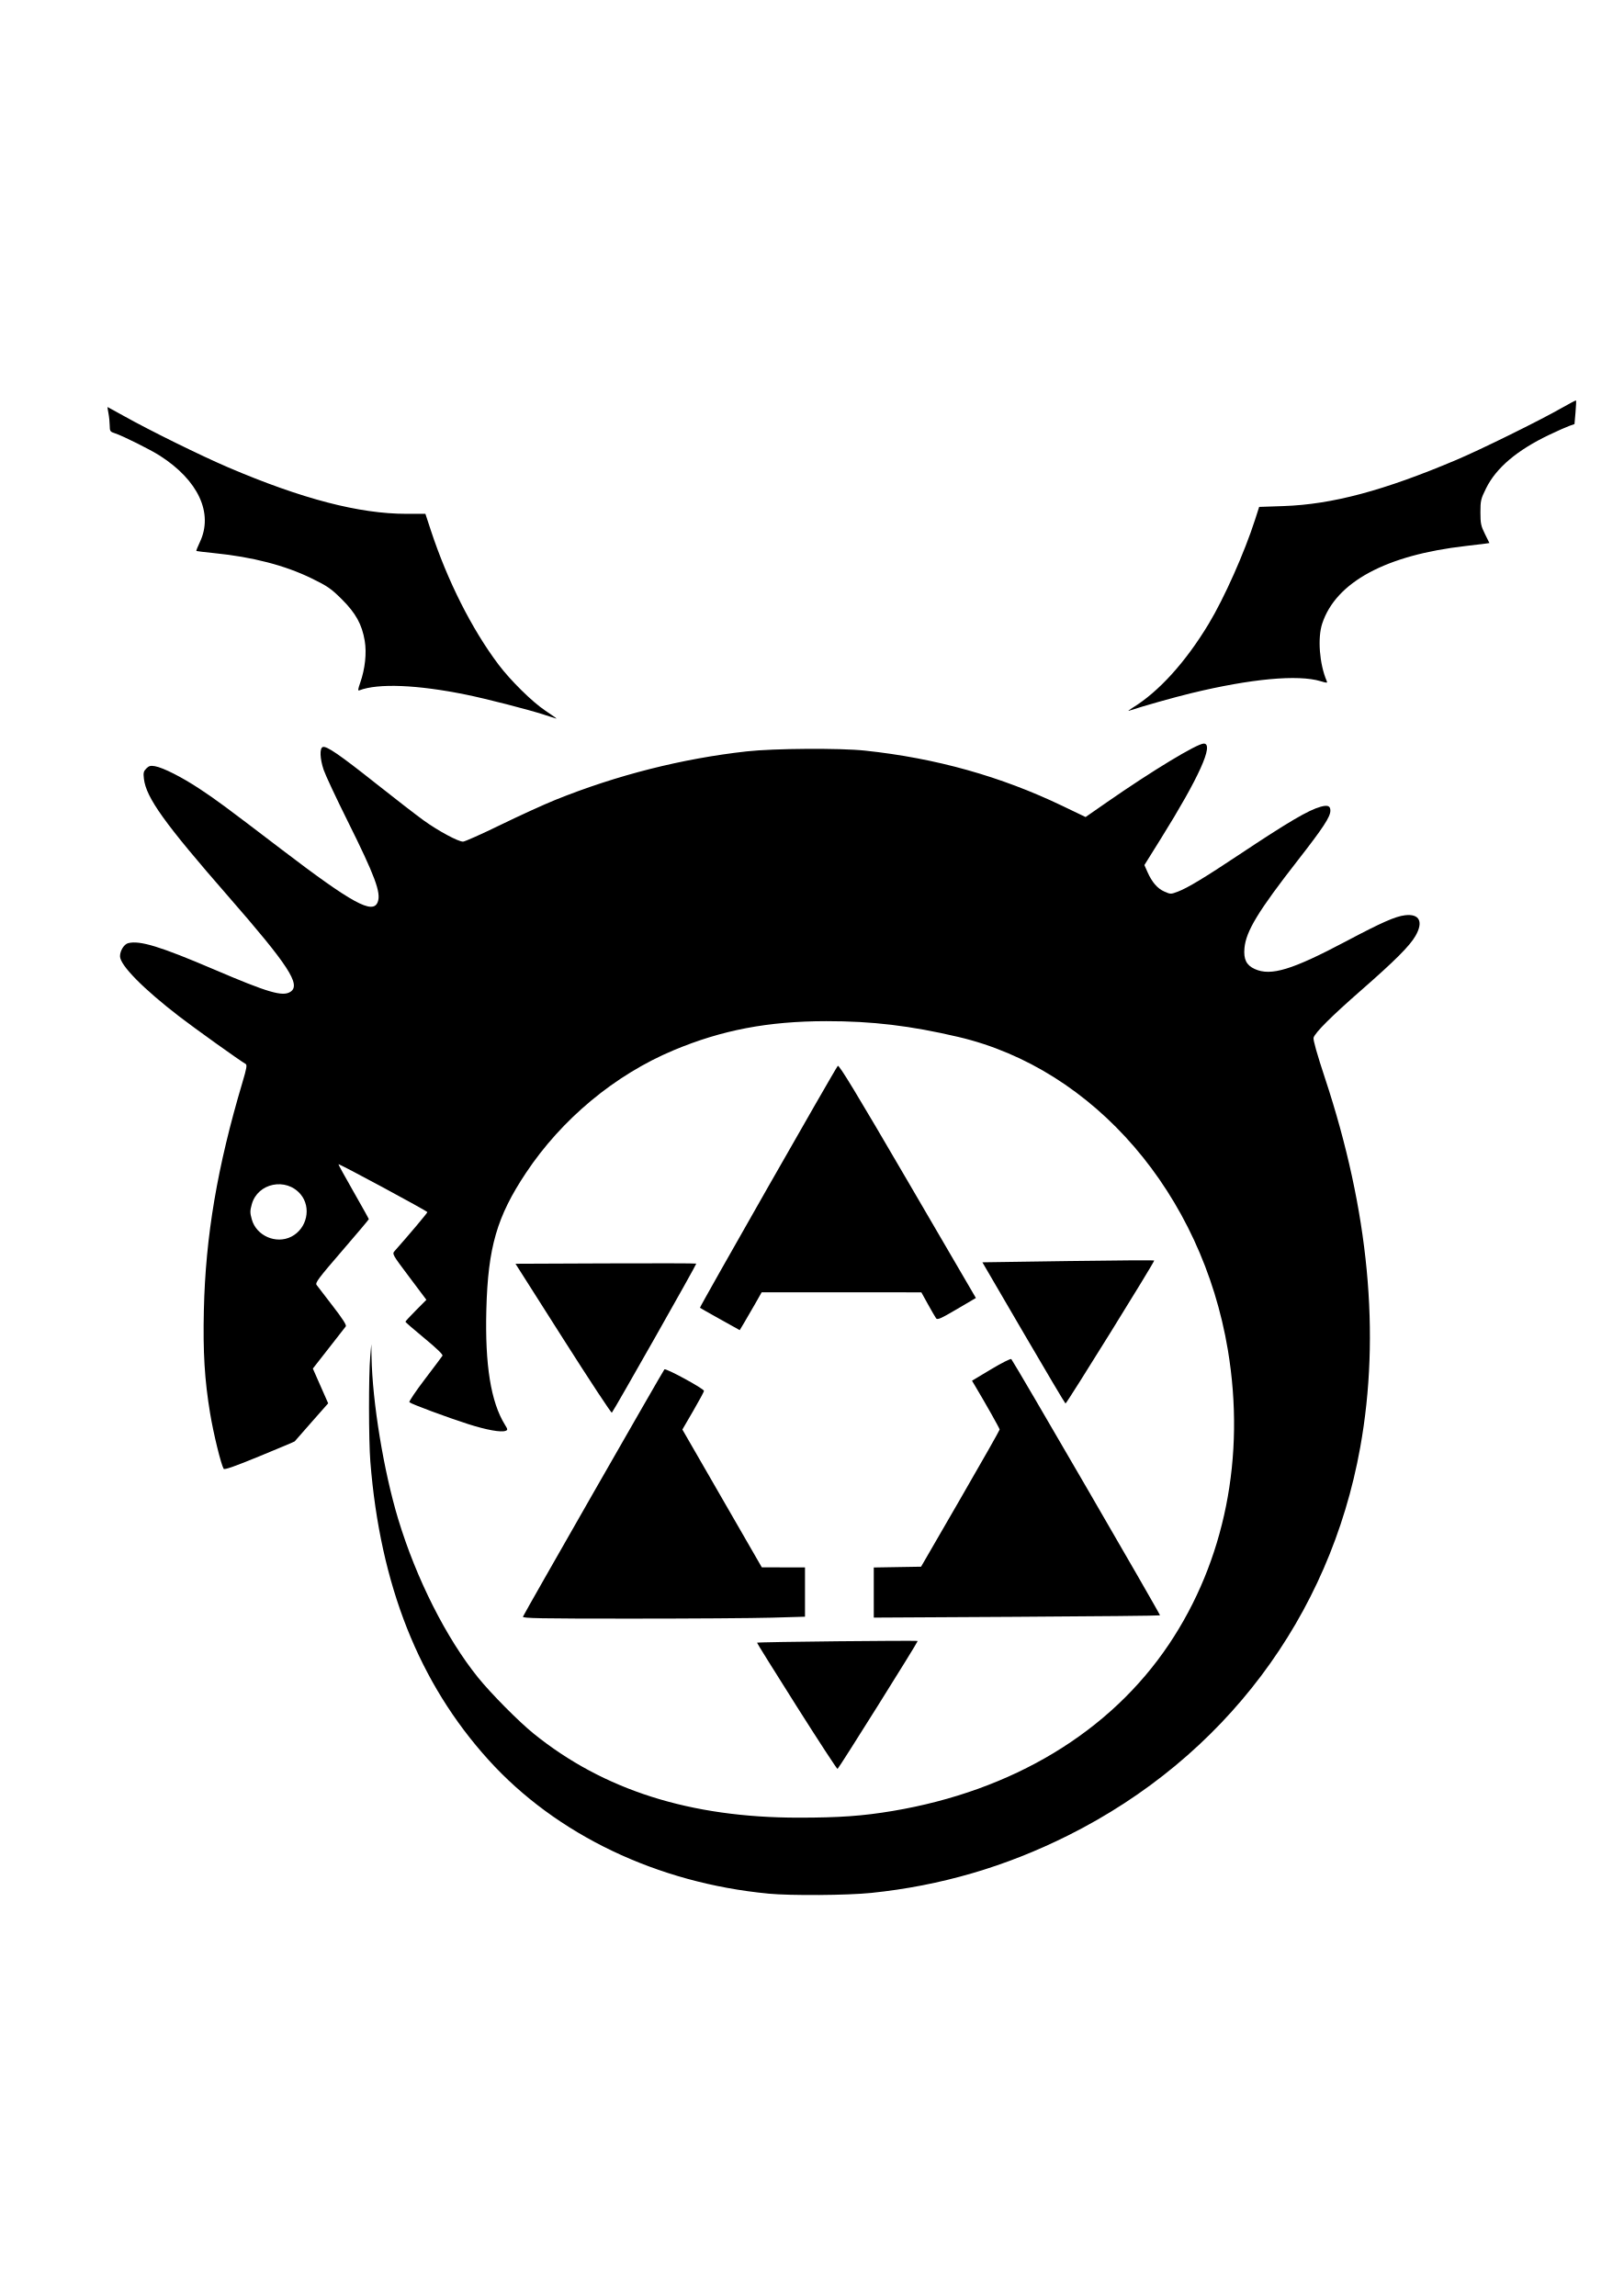
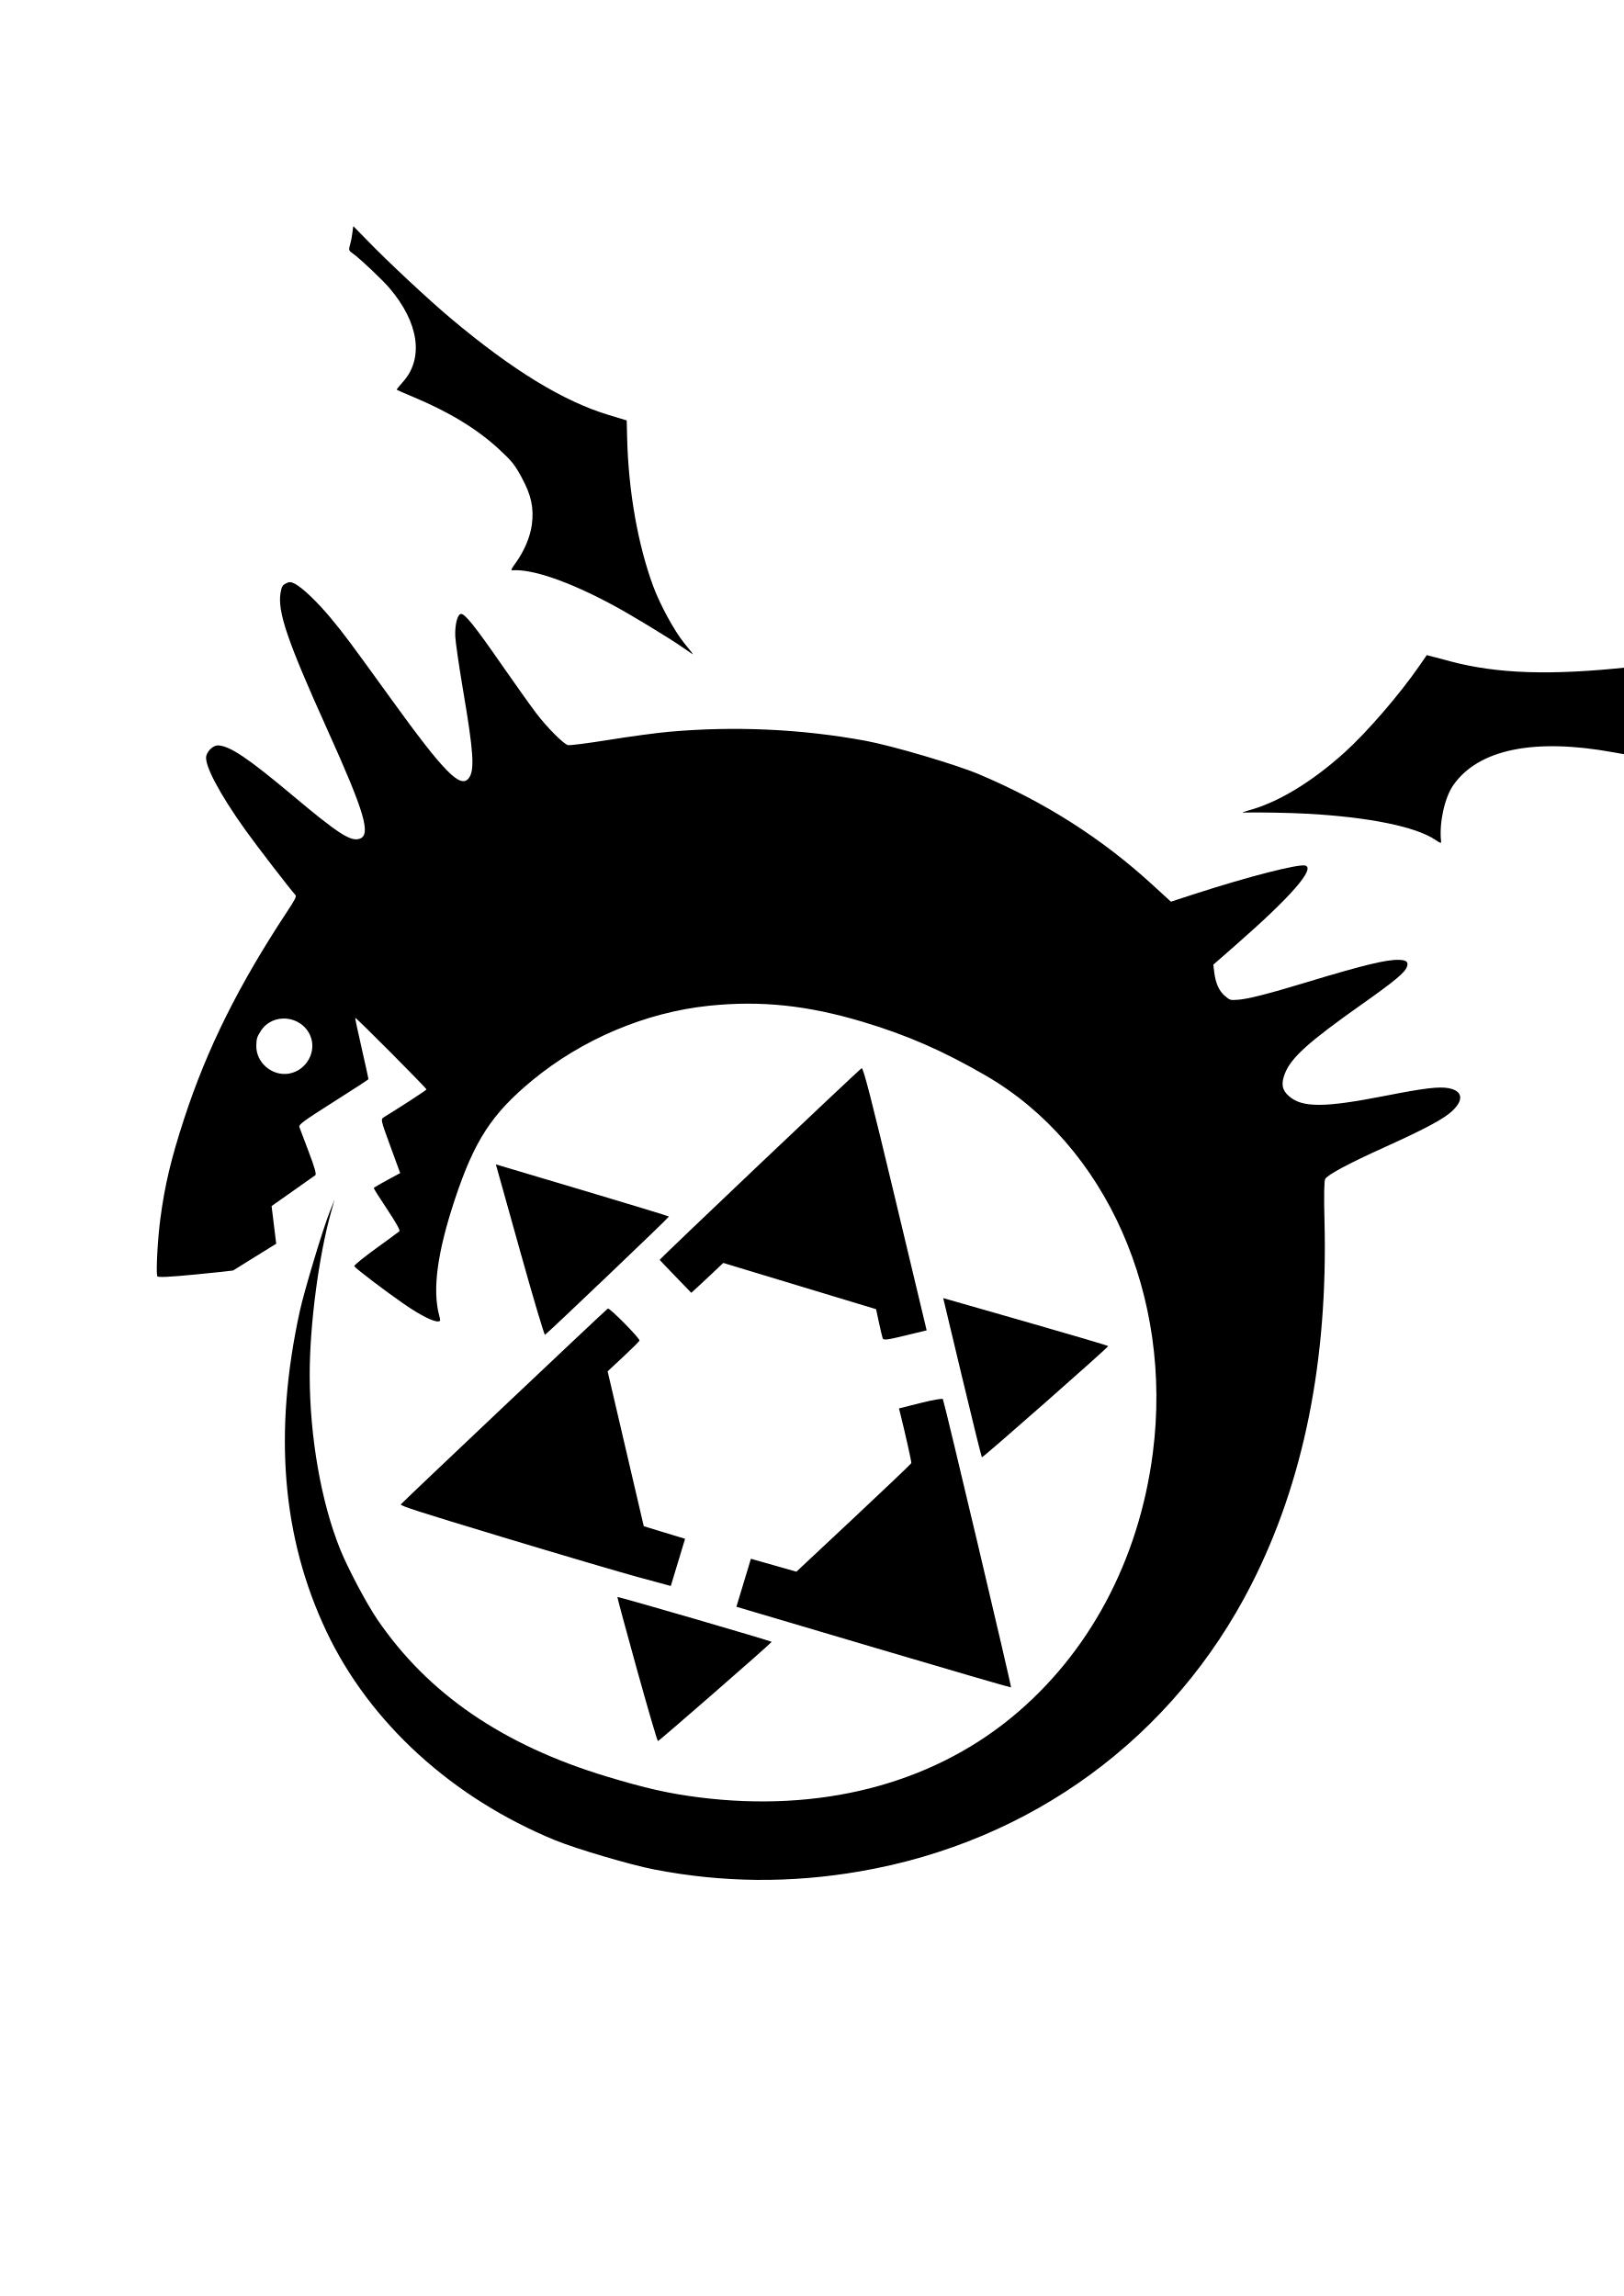
<svg xmlns="http://www.w3.org/2000/svg" width="210mm" height="297mm" viewBox="0 0 210 297" version="1.1" id="svg6694">
  <defs id="defs6691" />
  <g id="layer1">
-     <path style="fill:#000000;stroke-width:0.189" d="m 99.38,244.95 c -14.378,-1.373 -27.444,-7.618 -36.204,-17.304 -9.001,-9.952 -14.01,-22.607 -15.279,-38.596 -0.219,-2.761 -0.228,-11.122 -0.015,-13.554 l 0.141,-1.609 0.029,1.626 c 0.105,5.842 1.575,14.796 3.441,20.969 2.332,7.713 6.217,15.418 10.357,20.542 1.662,2.057 5.246,5.673 7.147,7.211 9.054,7.325 20.279,10.889 34.299,10.889 5.26,0 8.292,-0.216 12.166,-0.867 15.516,-2.608 28.115,-10.212 35.727,-21.564 7.22,-10.766 9.918,-24.24 7.619,-38.047 -3.364,-20.203 -17.281,-36.382 -34.847,-40.509 -6.21,-1.459 -11.169,-2.051 -17.105,-2.044 -7.524,0.01 -13.493,1.148 -19.737,3.764 -7.586,3.178 -14.464,8.896 -19.109,15.884 -3.747,5.638 -4.897,9.613 -5.109,17.655 -0.189,7.165 0.582,11.955 2.397,14.891 0.375,0.607 0.386,0.688 0.104,0.796 -0.596,0.229 -2.472,-0.108 -4.863,-0.873 -2.715,-0.868 -7.366,-2.598 -7.593,-2.824 -0.082,-0.082 0.817,-1.419 1.998,-2.971 1.181,-1.552 2.209,-2.923 2.283,-3.047 0.086,-0.143 -0.766,-0.967 -2.329,-2.255 -1.356,-1.117 -2.465,-2.078 -2.465,-2.137 0,-0.059 0.61,-0.722 1.357,-1.473 l 1.357,-1.366 -2.224,-2.963 c -2.223,-2.961 -2.224,-2.964 -1.863,-3.371 1.893,-2.136 4.213,-4.893 4.213,-5.006 0,-0.141 -11.407,-6.289 -11.503,-6.2 -0.028,0.026 0.845,1.614 1.94,3.53 1.095,1.916 1.99,3.526 1.991,3.579 3.78e-4,0.053 -1.572,1.918 -3.494,4.143 -2.997,3.471 -3.462,4.092 -3.265,4.361 0.126,0.173 1.067,1.399 2.092,2.725 1.286,1.663 1.809,2.482 1.689,2.641 -0.096,0.127 -1.094,1.406 -2.218,2.843 l -2.043,2.613 0.991,2.248 0.991,2.248 -2.142,2.427 c -1.178,1.335 -2.162,2.458 -2.187,2.495 -0.025,0.037 -2.073,0.901 -4.552,1.921 -3.264,1.342 -4.544,1.789 -4.641,1.621 -0.353,-0.615 -1.321,-4.585 -1.747,-7.164 -0.719,-4.351 -0.933,-7.898 -0.808,-13.387 0.216,-9.53 1.736,-18.498 4.986,-29.418 0.555,-1.865 0.625,-2.28 0.405,-2.403 -0.7,-0.392 -6.554,-4.579 -8.57,-6.13 -4.667,-3.59 -7.666,-6.639 -7.666,-7.794 0,-0.723 0.525,-1.561 1.063,-1.696 1.506,-0.378 4.161,0.438 11.137,3.421 6.995,2.991 8.84,3.529 9.847,2.87 1.381,-0.905 -0.258,-3.418 -8.053,-12.35 -8.25,-9.454 -10.614,-12.751 -10.905,-15.205 -0.091,-0.769 -0.043,-0.971 0.312,-1.327 0.341,-0.341 0.55,-0.397 1.112,-0.298 1.068,0.187 3.508,1.425 5.794,2.939 2.202,1.458 3.18,2.181 10.543,7.798 9.209,7.024 11.858,8.474 12.482,6.832 0.454,-1.195 -0.348,-3.348 -3.941,-10.569 -1.454,-2.922 -2.827,-5.856 -3.051,-6.52 -0.486,-1.438 -0.541,-2.798 -0.121,-2.959 0.472,-0.181 2.155,0.973 6.875,4.715 2.464,1.954 5.246,4.105 6.183,4.781 1.866,1.346 4.449,2.74 5.085,2.743 0.222,0.001 2.406,-0.974 4.852,-2.167 2.447,-1.193 5.641,-2.65 7.098,-3.238 7.935,-3.2 16.366,-5.337 24.733,-6.269 3.517,-0.391 12.047,-0.448 15.303,-0.101 9.191,0.979 17.577,3.33 25.576,7.172 l 2.956,1.42 2.762,-1.919 c 5.857,-4.071 11.658,-7.583 12.526,-7.583 1.361,0 -0.615,4.383 -5.526,12.259 l -2.155,3.457 0.392,0.886 c 0.588,1.33 1.289,2.142 2.194,2.542 0.799,0.354 0.83,0.354 1.763,-0.001 1.232,-0.468 3.431,-1.795 7.876,-4.754 6.386,-4.251 8.988,-5.782 10.567,-6.217 0.925,-0.255 1.264,-0.118 1.262,0.508 -0.003,0.798 -0.92,2.196 -4.199,6.403 -5.139,6.592 -6.714,9.184 -6.913,11.374 -0.131,1.447 0.245,2.211 1.331,2.704 2.092,0.95 4.816,0.12 11.866,-3.615 4.567,-2.42 6.318,-3.191 7.58,-3.341 1.862,-0.22 2.394,0.85 1.335,2.686 -0.746,1.294 -2.662,3.21 -7.023,7.024 -3.825,3.346 -5.935,5.447 -6.151,6.127 -0.081,0.256 0.439,2.102 1.484,5.263 5.666,17.137 7.185,33.083 4.549,47.743 -3.942,21.923 -17.613,40.096 -37.742,50.172 -8.144,4.077 -16.53,6.527 -25.509,7.453 -3.086,0.318 -10.399,0.369 -13.296,0.093 z M 37.681,159.968 c 2.031,-1.036 2.627,-3.778 1.192,-5.484 -1.864,-2.215 -5.54,-1.467 -6.304,1.283 -0.244,0.877 -0.244,1.098 0,1.976 0.589,2.12 3.141,3.231 5.113,2.225 z m 65.34,60.73 c -2.839,-4.487 -5.139,-8.179 -5.111,-8.205 0.11,-0.102 20.778,-0.318 20.778,-0.217 0,0.192 -10.222,16.504 -10.366,16.543 -0.077,0.021 -2.462,-3.634 -5.301,-8.12 z M 67.637,209.123 c 0.152,-0.396 18.118,-31.808 18.296,-31.989 0.181,-0.184 5.118,2.503 5.118,2.785 0,0.103 -0.629,1.269 -1.398,2.593 l -1.398,2.406 5.137,8.913 5.137,8.913 2.792,0.005 2.792,0.005 v 3.188 3.188 l -4.29,0.125 c -2.359,0.069 -10.588,0.125 -18.287,0.125 -11.684,0 -13.981,-0.042 -13.899,-0.256 z m 45.372,-3.118 v -3.242 l 3.059,-0.052 3.059,-0.052 5.081,-8.783 c 2.794,-4.831 5.081,-8.862 5.081,-8.958 0,-0.144 -1.848,-3.424 -3.233,-5.738 l -0.344,-0.575 2.469,-1.481 c 1.358,-0.814 2.535,-1.408 2.615,-1.318 0.341,0.378 19.312,33.071 19.235,33.149 -0.047,0.047 -8.395,0.132 -18.553,0.189 l -18.468,0.104 z m -40.171,-32.825 -6.167,-9.705 11.653,-0.049 c 6.409,-0.027 11.687,-0.014 11.729,0.028 0.069,0.069 -10.613,18.93 -10.921,19.285 -0.07,0.08 -2.902,-4.222 -6.294,-9.559 z m 59.545,-0.761 -5.327,-9.133 11.065,-0.162 c 6.086,-0.089 11.107,-0.12 11.158,-0.069 0.1,0.1 -11.312,18.498 -11.473,18.498 -0.053,0 -2.493,-4.11 -5.423,-9.133 z m -39.251,-1.773 c -1.396,-0.777 -2.568,-1.444 -2.605,-1.481 -0.077,-0.077 17.505,-30.935 17.827,-31.288 0.161,-0.177 2.338,3.412 9.037,14.896 l 8.825,15.128 -2.472,1.453 c -2.076,1.22 -2.505,1.409 -2.675,1.175 -0.112,-0.153 -0.586,-0.971 -1.055,-1.818 l -0.852,-1.539 -10.326,-0.003 -10.326,-0.003 -0.832,1.467 c -0.458,0.807 -1.096,1.908 -1.419,2.447 l -0.587,0.98 -2.538,-1.414 z M 70.419,92.465 c -2.08,-0.677 -7.51,-2.073 -10.155,-2.611 -6.315,-1.285 -11.36,-1.487 -13.794,-0.553 -0.204,0.078 -0.177,-0.146 0.117,-0.983 0.632,-1.797 0.852,-3.842 0.584,-5.433 -0.357,-2.122 -1.164,-3.581 -2.978,-5.382 -1.376,-1.367 -1.835,-1.684 -3.899,-2.691 -3.443,-1.681 -7.623,-2.764 -12.599,-3.264 -1.229,-0.124 -2.264,-0.248 -2.301,-0.276 -0.037,-0.028 0.168,-0.546 0.456,-1.151 1.773,-3.733 -0.199,-7.989 -5.18,-11.178 -1.216,-0.778 -4.78,-2.558 -5.762,-2.877 -0.668,-0.217 -0.71,-0.277 -0.718,-1.02 -0.004,-0.434 -0.078,-1.152 -0.164,-1.594 -0.086,-0.442 -0.139,-0.804 -0.12,-0.804 0.02,0 0.967,0.521 2.104,1.157 3.414,1.91 9.993,5.151 13.52,6.66 9.517,4.07 16.931,6.002 23.038,6.002 h 2.451 l 0.701,2.13 c 2.146,6.524 5.302,12.785 8.755,17.369 1.555,2.064 4.377,4.844 6.045,5.954 1.149,0.765 1.555,1.062 1.402,1.029 -0.047,-0.01 -0.724,-0.227 -1.505,-0.481 z m 76.095,-0.932 c 3.364,-2.066 6.823,-5.885 9.802,-10.823 2.019,-3.346 4.632,-9.216 6.013,-13.509 l 0.524,-1.63 3.14,-0.107 c 6.305,-0.214 12.972,-1.995 22.353,-5.969 3.225,-1.366 10.803,-5.103 13.629,-6.72 0.989,-0.566 1.826,-1.005 1.86,-0.975 0.034,0.03 0.003,0.729 -0.069,1.555 l -0.131,1.501 -0.688,0.244 c -0.378,0.134 -1.54,0.651 -2.581,1.148 -4.163,1.988 -6.857,4.269 -8.165,6.916 -0.678,1.372 -0.732,1.601 -0.732,3.107 0,1.434 0.069,1.764 0.582,2.8 l 0.582,1.174 -0.582,0.083 c -0.32,0.046 -1.434,0.18 -2.475,0.298 -10.327,1.174 -16.794,4.668 -18.568,10.034 -0.619,1.873 -0.36,5.225 0.575,7.416 0.125,0.293 0.066,0.296 -0.779,0.041 -2.924,-0.885 -8.992,-0.324 -16.72,1.546 -2.227,0.539 -6.151,1.646 -8.067,2.276 -0.196,0.065 0.027,-0.118 0.495,-0.406 z" id="path6710" />
+     <path style="fill:#000000;stroke-width:0.189" d="M 71.863,238.072 C 58.498,232.597 47.798,222.838 42.217,211.031 c -5.735,-12.131 -6.868,-25.694 -3.456,-41.366 0.589,-2.707 3,-10.712 3.908,-12.979 l 0.601,-1.499 -0.442,1.565 c -1.59,5.622 -2.775,14.619 -2.774,21.068 2.64e-4,8.058 1.489,16.557 3.969,22.66 0.996,2.45 3.38,6.948 4.755,8.971 6.547,9.632 16.26,16.292 29.68,20.349 5.035,1.522 7.999,2.193 11.896,2.691 15.606,1.994 29.867,-1.638 40.439,-10.301 10.026,-8.216 16.509,-20.333 18.304,-34.214 2.627,-20.312 -6.013,-39.827 -21.632,-48.86 -5.522,-3.194 -10.097,-5.196 -15.782,-6.907 -7.205,-2.168 -13.248,-2.806 -19.982,-2.109 -8.181,0.847 -16.42,4.329 -22.888,9.674 -5.218,4.312 -7.47,7.784 -10,15.421 -2.254,6.804 -2.902,11.612 -2.015,14.947 0.184,0.69 0.17,0.77 -0.13,0.792 -0.636,0.046 -2.335,-0.819 -4.402,-2.243 -2.348,-1.617 -6.299,-4.619 -6.45,-4.901 -0.055,-0.103 1.193,-1.122 2.773,-2.266 1.58,-1.144 2.96,-2.159 3.067,-2.255 0.123,-0.112 -0.453,-1.147 -1.577,-2.832 -0.974,-1.461 -1.758,-2.703 -1.741,-2.759 0.017,-0.056 0.793,-0.514 1.725,-1.017 l 1.694,-0.915 -1.272,-3.48 c -1.271,-3.478 -1.271,-3.48 -0.808,-3.766 2.431,-1.497 5.449,-3.464 5.482,-3.573 0.041,-0.135 -9.099,-9.321 -9.216,-9.264 -0.034,0.017 0.342,1.79 0.835,3.94 0.493,2.15 0.885,3.952 0.87,4.002 -0.015,0.051 -2.059,1.381 -4.543,2.955 -3.873,2.455 -4.498,2.915 -4.388,3.229 0.071,0.202 0.617,1.648 1.214,3.214 0.749,1.964 1.014,2.9 0.852,3.017 -0.128,0.093 -1.454,1.029 -2.945,2.08 l -2.712,1.91 0.298,2.438 0.298,2.438 -2.753,1.703 c -1.514,0.937 -2.781,1.727 -2.815,1.755 -0.034,0.028 -2.245,0.263 -4.913,0.521 -3.513,0.34 -4.867,0.398 -4.911,0.208 -0.16,-0.69 0.063,-4.771 0.401,-7.363 0.571,-4.373 1.393,-7.83 3.101,-13.048 2.965,-9.06 7.016,-17.204 13.286,-26.716 1.071,-1.624 1.258,-2.002 1.083,-2.183 -0.557,-0.578 -4.949,-6.279 -6.43,-8.348 -3.429,-4.787 -5.417,-8.574 -5.083,-9.679 0.209,-0.692 0.954,-1.342 1.508,-1.316 1.551,0.074 3.857,1.623 9.671,6.497 5.83,4.888 7.441,5.936 8.595,5.597 1.583,-0.466 0.742,-3.346 -4.134,-14.152 -5.161,-11.437 -6.47,-15.277 -6.038,-17.711 0.135,-0.762 0.239,-0.942 0.683,-1.18 0.425,-0.228 0.641,-0.221 1.151,0.036 0.968,0.488 2.945,2.379 4.695,4.49 1.685,2.033 2.412,3.008 7.835,10.515 6.782,9.388 8.898,11.543 9.971,10.152 0.781,-1.012 0.635,-3.306 -0.713,-11.257 -0.546,-3.218 -1.011,-6.424 -1.033,-7.124 -0.049,-1.517 0.292,-2.835 0.741,-2.867 0.505,-0.037 1.782,1.555 5.216,6.503 1.793,2.583 3.834,5.448 4.535,6.366 1.396,1.828 3.466,3.91 4.074,4.097 0.212,0.065 2.585,-0.236 5.272,-0.67 2.687,-0.434 6.166,-0.904 7.732,-1.045 8.521,-0.767 17.21,-0.372 25.489,1.157 3.48,0.643 11.661,3.058 14.677,4.332 8.514,3.597 15.861,8.275 22.406,14.267 l 2.419,2.214 3.199,-1.038 c 6.785,-2.202 13.354,-3.884 14.185,-3.633 1.303,0.394 -1.857,4.017 -8.837,10.135 l -3.064,2.685 0.119,0.962 c 0.178,1.444 0.614,2.423 1.364,3.068 0.663,0.57 0.692,0.579 1.688,0.509 1.315,-0.092 3.804,-0.726 8.914,-2.271 7.343,-2.221 10.277,-2.933 11.914,-2.893 0.959,0.024 1.244,0.252 1.061,0.851 -0.234,0.763 -1.516,1.836 -5.872,4.914 -6.827,4.823 -9.085,6.848 -9.909,8.887 -0.544,1.347 -0.406,2.187 0.491,2.973 1.728,1.515 4.575,1.509 12.404,-0.026 5.072,-0.995 6.971,-1.226 8.223,-1.004 1.846,0.328 2.045,1.506 0.5,2.958 -1.088,1.023 -3.477,2.303 -8.755,4.691 -4.63,2.095 -7.257,3.496 -7.661,4.085 -0.152,0.222 -0.188,2.139 -0.102,5.467 0.464,18.043 -2.697,33.746 -9.462,47.017 -10.117,19.844 -28.463,33.283 -50.647,37.102 -8.976,1.545 -17.711,1.464 -26.574,-0.248 -3.046,-0.588 -10.061,-2.656 -12.754,-3.759 z M 37.399,138.872 c 2.244,-0.404 3.608,-2.856 2.728,-4.904 -1.143,-2.66 -4.879,-3.007 -6.406,-0.596 -0.487,0.769 -0.551,0.981 -0.572,1.891 -0.05,2.199 2.072,4.001 4.25,3.609 z m 44.968,77.041 c -1.419,-5.116 -2.552,-9.316 -2.518,-9.333 0.135,-0.066 19.981,5.709 19.952,5.805 -0.056,0.184 -14.56,12.839 -14.71,12.835 -0.079,-0.003 -1.305,-4.191 -2.724,-9.307 z M 51.847,194.592 c 0.26,-0.335 26.548,-25.203 26.771,-25.325 0.226,-0.124 4.175,3.877 4.093,4.147 -0.03,0.098 -0.97,1.033 -2.089,2.077 l -2.035,1.899 2.337,10.018 2.337,10.018 2.671,0.813 2.671,0.813 -0.923,3.051 -0.923,3.051 -4.142,-1.122 c -2.278,-0.617 -10.171,-2.945 -17.54,-5.173 -11.184,-3.381 -13.37,-4.087 -13.23,-4.267 z m 44.333,10.147 0.938,-3.103 2.943,0.835 2.943,0.835 7.405,-6.937 c 4.073,-3.815 7.428,-7.012 7.456,-7.104 0.042,-0.138 -0.778,-3.813 -1.434,-6.428 l -0.163,-0.65 2.791,-0.703 c 1.535,-0.387 2.834,-0.614 2.885,-0.505 0.217,0.461 8.914,37.245 8.818,37.297 -0.058,0.031 -8.074,-2.304 -17.813,-5.189 l -17.707,-5.245 z m -28.952,-43.046 -3.095,-11.074 11.168,3.326 c 6.142,1.829 11.191,3.369 11.219,3.421 0.046,0.085 -15.637,15.049 -16.035,15.299 -0.09,0.057 -1.556,-4.881 -3.258,-10.972 z m 57.217,16.505 -2.456,-10.284 10.639,3.047 c 5.851,1.676 10.667,3.099 10.701,3.163 0.067,0.124 -16.181,14.433 -16.336,14.386 -0.051,-0.015 -1.197,-4.656 -2.548,-10.312 z M 87.386,165.141 c -1.111,-1.148 -2.041,-2.125 -2.065,-2.171 -0.051,-0.096 25.709,-24.545 26.119,-24.79 0.205,-0.122 1.25,3.942 4.339,16.873 l 4.069,17.035 -2.787,0.676 c -2.34,0.567 -2.805,0.623 -2.901,0.35 -0.063,-0.179 -0.28,-1.099 -0.484,-2.045 l -0.37,-1.72 -9.883,-2.991 -9.883,-2.991 -1.221,1.163 c -0.671,0.64 -1.601,1.509 -2.067,1.931 l -0.846,0.768 -2.021,-2.088 z M 88.271,83.731 C 86.475,82.481 81.682,79.574 79.306,78.293 73.633,75.236 68.863,73.582 66.263,73.771 c -0.218,0.016 -0.127,-0.191 0.397,-0.907 1.125,-1.537 1.927,-3.432 2.131,-5.031 0.273,-2.134 -0.078,-3.764 -1.292,-6.014 -0.921,-1.706 -1.27,-2.143 -2.953,-3.705 -2.809,-2.605 -6.497,-4.852 -11.115,-6.771 -1.14,-0.474 -2.096,-0.892 -2.123,-0.93 -0.027,-0.037 0.319,-0.474 0.769,-0.97 2.777,-3.06 2.121,-7.705 -1.723,-12.198 -0.938,-1.097 -3.835,-3.832 -4.683,-4.422 -0.576,-0.401 -0.6,-0.471 -0.392,-1.185 0.121,-0.417 0.258,-1.125 0.305,-1.574 0.046,-0.448 0.099,-0.81 0.118,-0.805 0.019,0.006 0.775,0.778 1.679,1.717 2.715,2.817 8.075,7.823 11.014,10.287 7.932,6.65 14.469,10.645 20.315,12.412 l 2.346,0.709 0.054,2.241 c 0.166,6.866 1.375,13.773 3.354,19.16 0.891,2.426 2.788,5.904 4.063,7.449 0.879,1.065 1.181,1.467 1.045,1.391 -0.042,-0.023 -0.627,-0.426 -1.301,-0.896 z M 161.38,104.861 c 3.818,-1.004 8.235,-3.659 12.515,-7.523 2.901,-2.619 7.101,-7.482 9.665,-11.191 l 0.974,-1.408 3.037,0.807 c 6.097,1.619 12.994,1.845 23.124,0.756 3.482,-0.374 11.818,-1.758 14.99,-2.488 1.111,-0.256 2.039,-0.433 2.063,-0.395 0.024,0.038 -0.208,0.699 -0.516,1.469 l -0.56,1.399 -0.729,0.035 c -0.401,0.019 -1.662,0.178 -2.803,0.352 -4.56,0.698 -7.799,2.102 -9.817,4.257 -1.046,1.117 -1.164,1.32 -1.6,2.762 -0.415,1.373 -0.445,1.708 -0.253,2.848 l 0.217,1.292 -0.581,-0.089 c -0.32,-0.049 -1.424,-0.242 -2.455,-0.43 -10.225,-1.866 -17.426,-0.392 -20.677,4.231 -1.135,1.614 -1.857,4.897 -1.596,7.265 0.035,0.317 -0.023,0.302 -0.757,-0.186 -2.543,-1.693 -8.513,-2.912 -16.452,-3.359 -2.288,-0.129 -6.364,-0.205 -8.38,-0.156 -0.206,0.005 0.06,-0.105 0.591,-0.245 z" id="path6710" />
  </g>
</svg>
